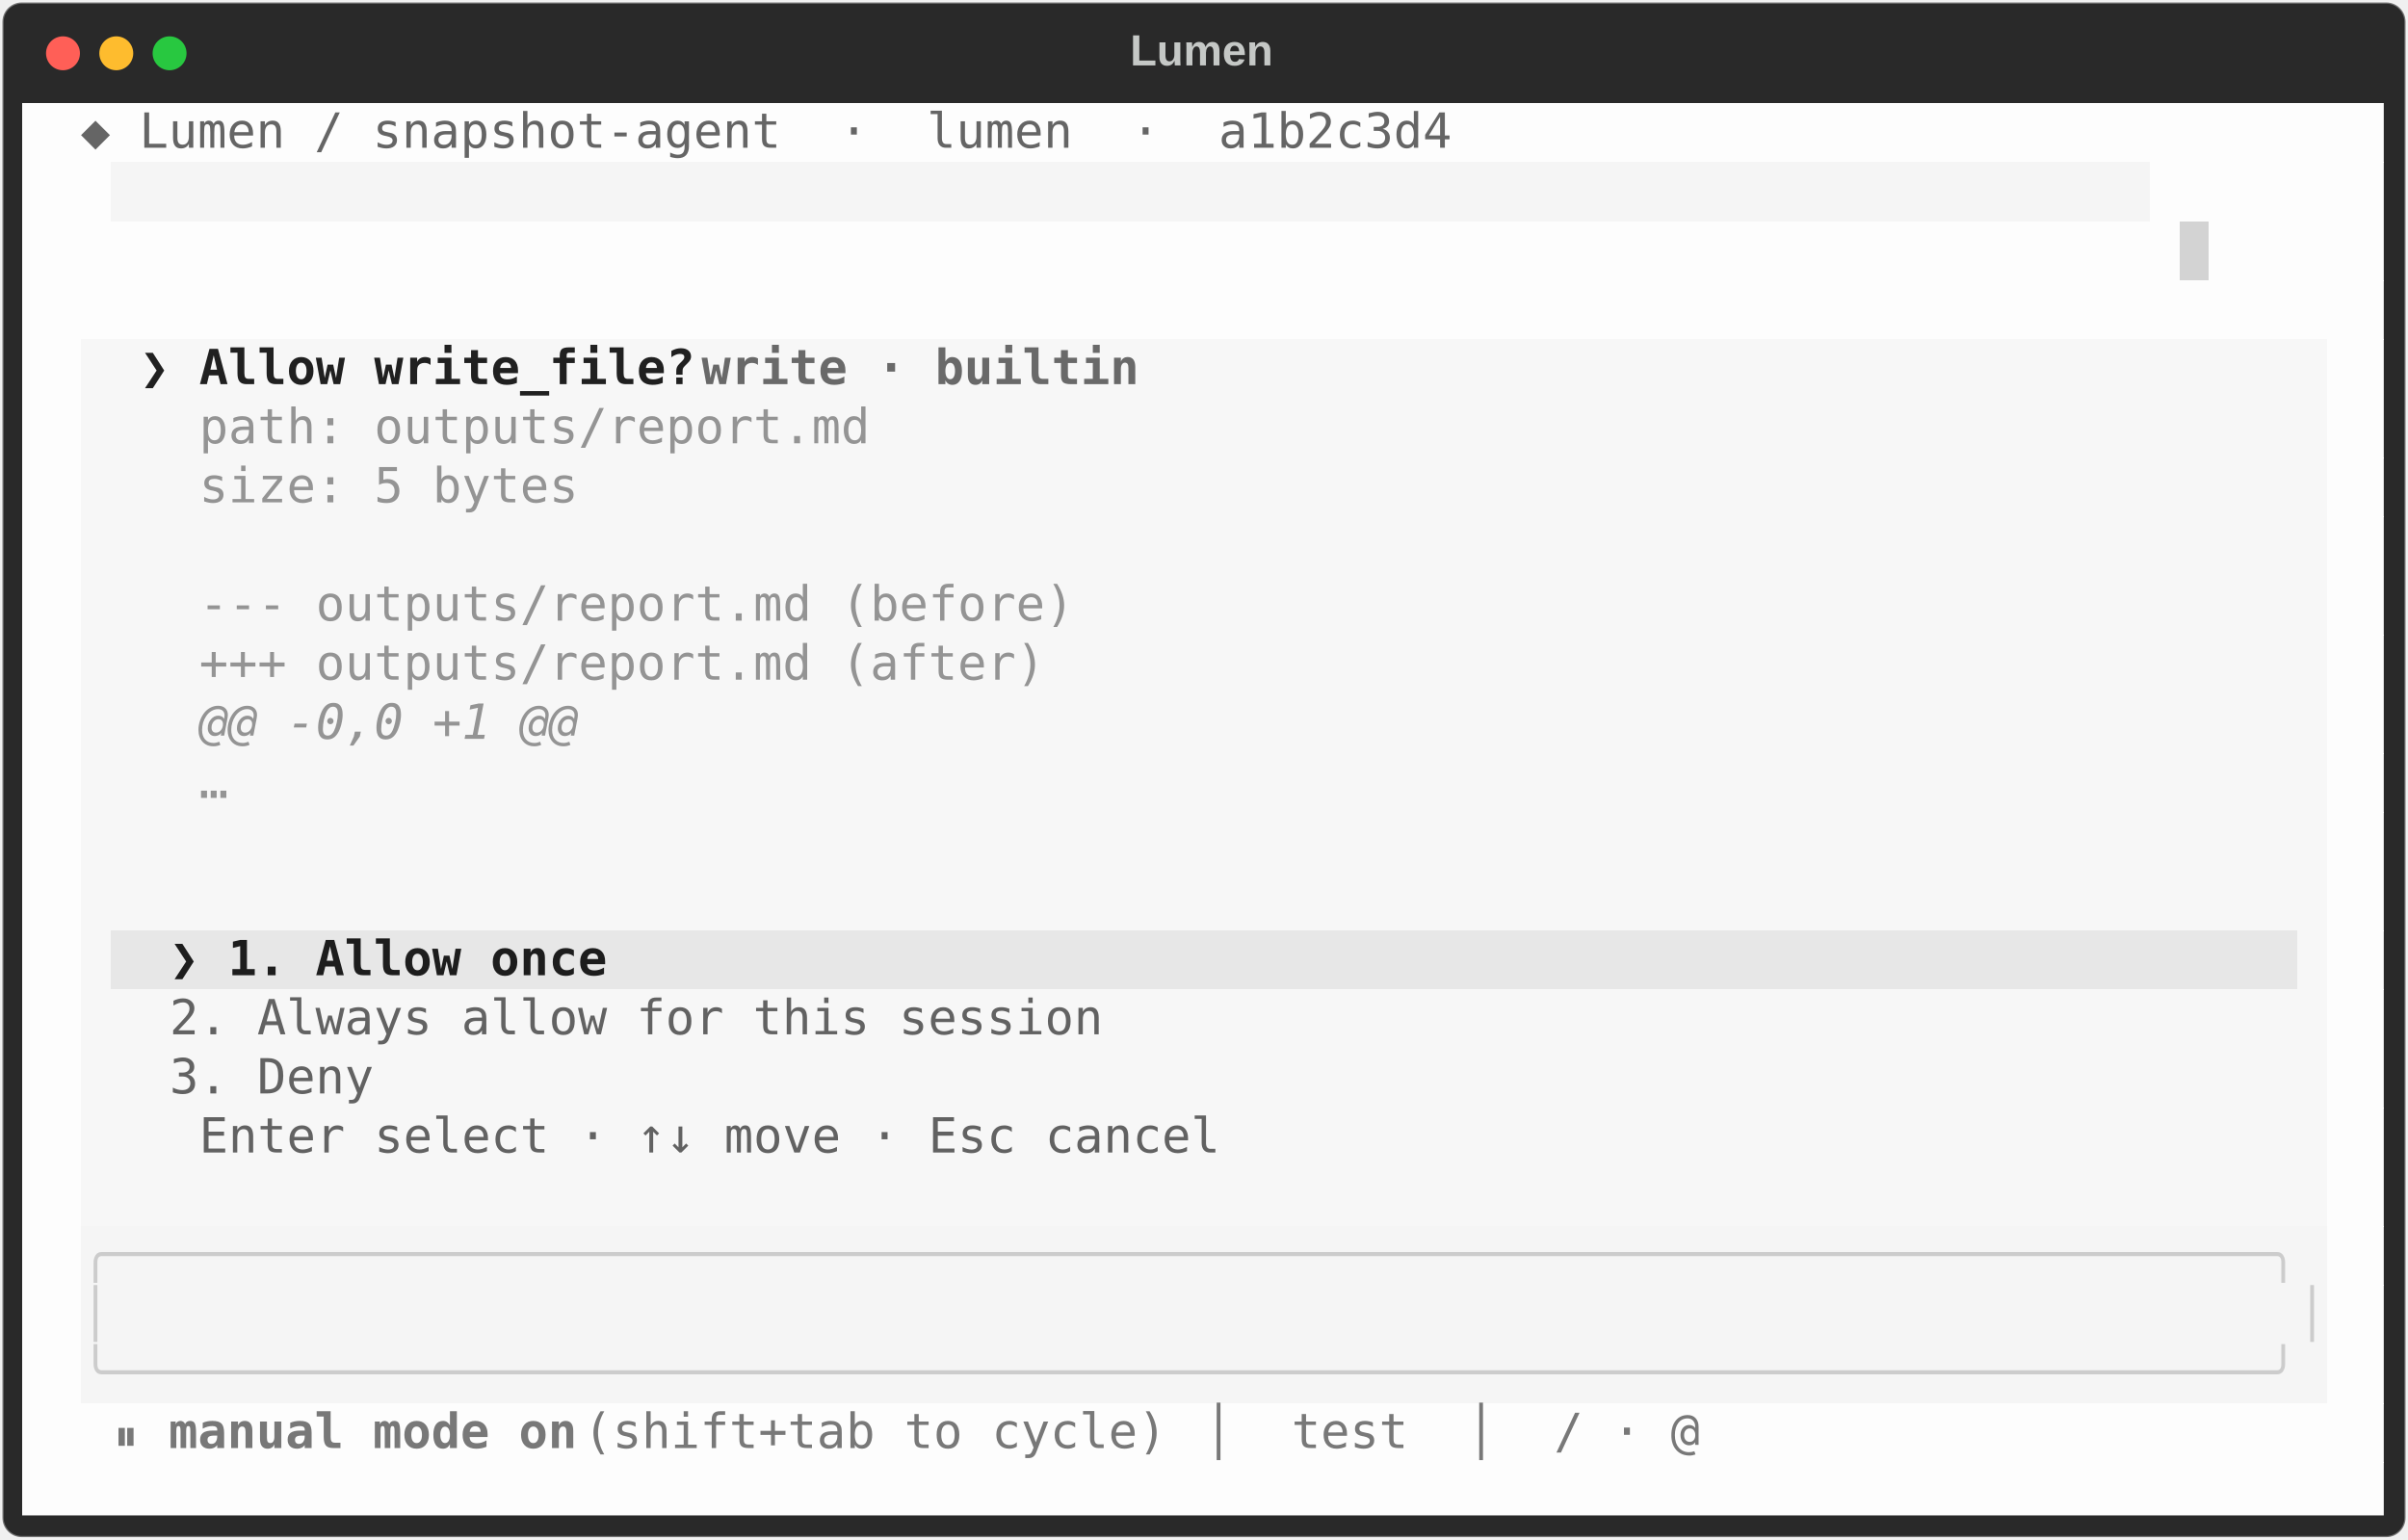
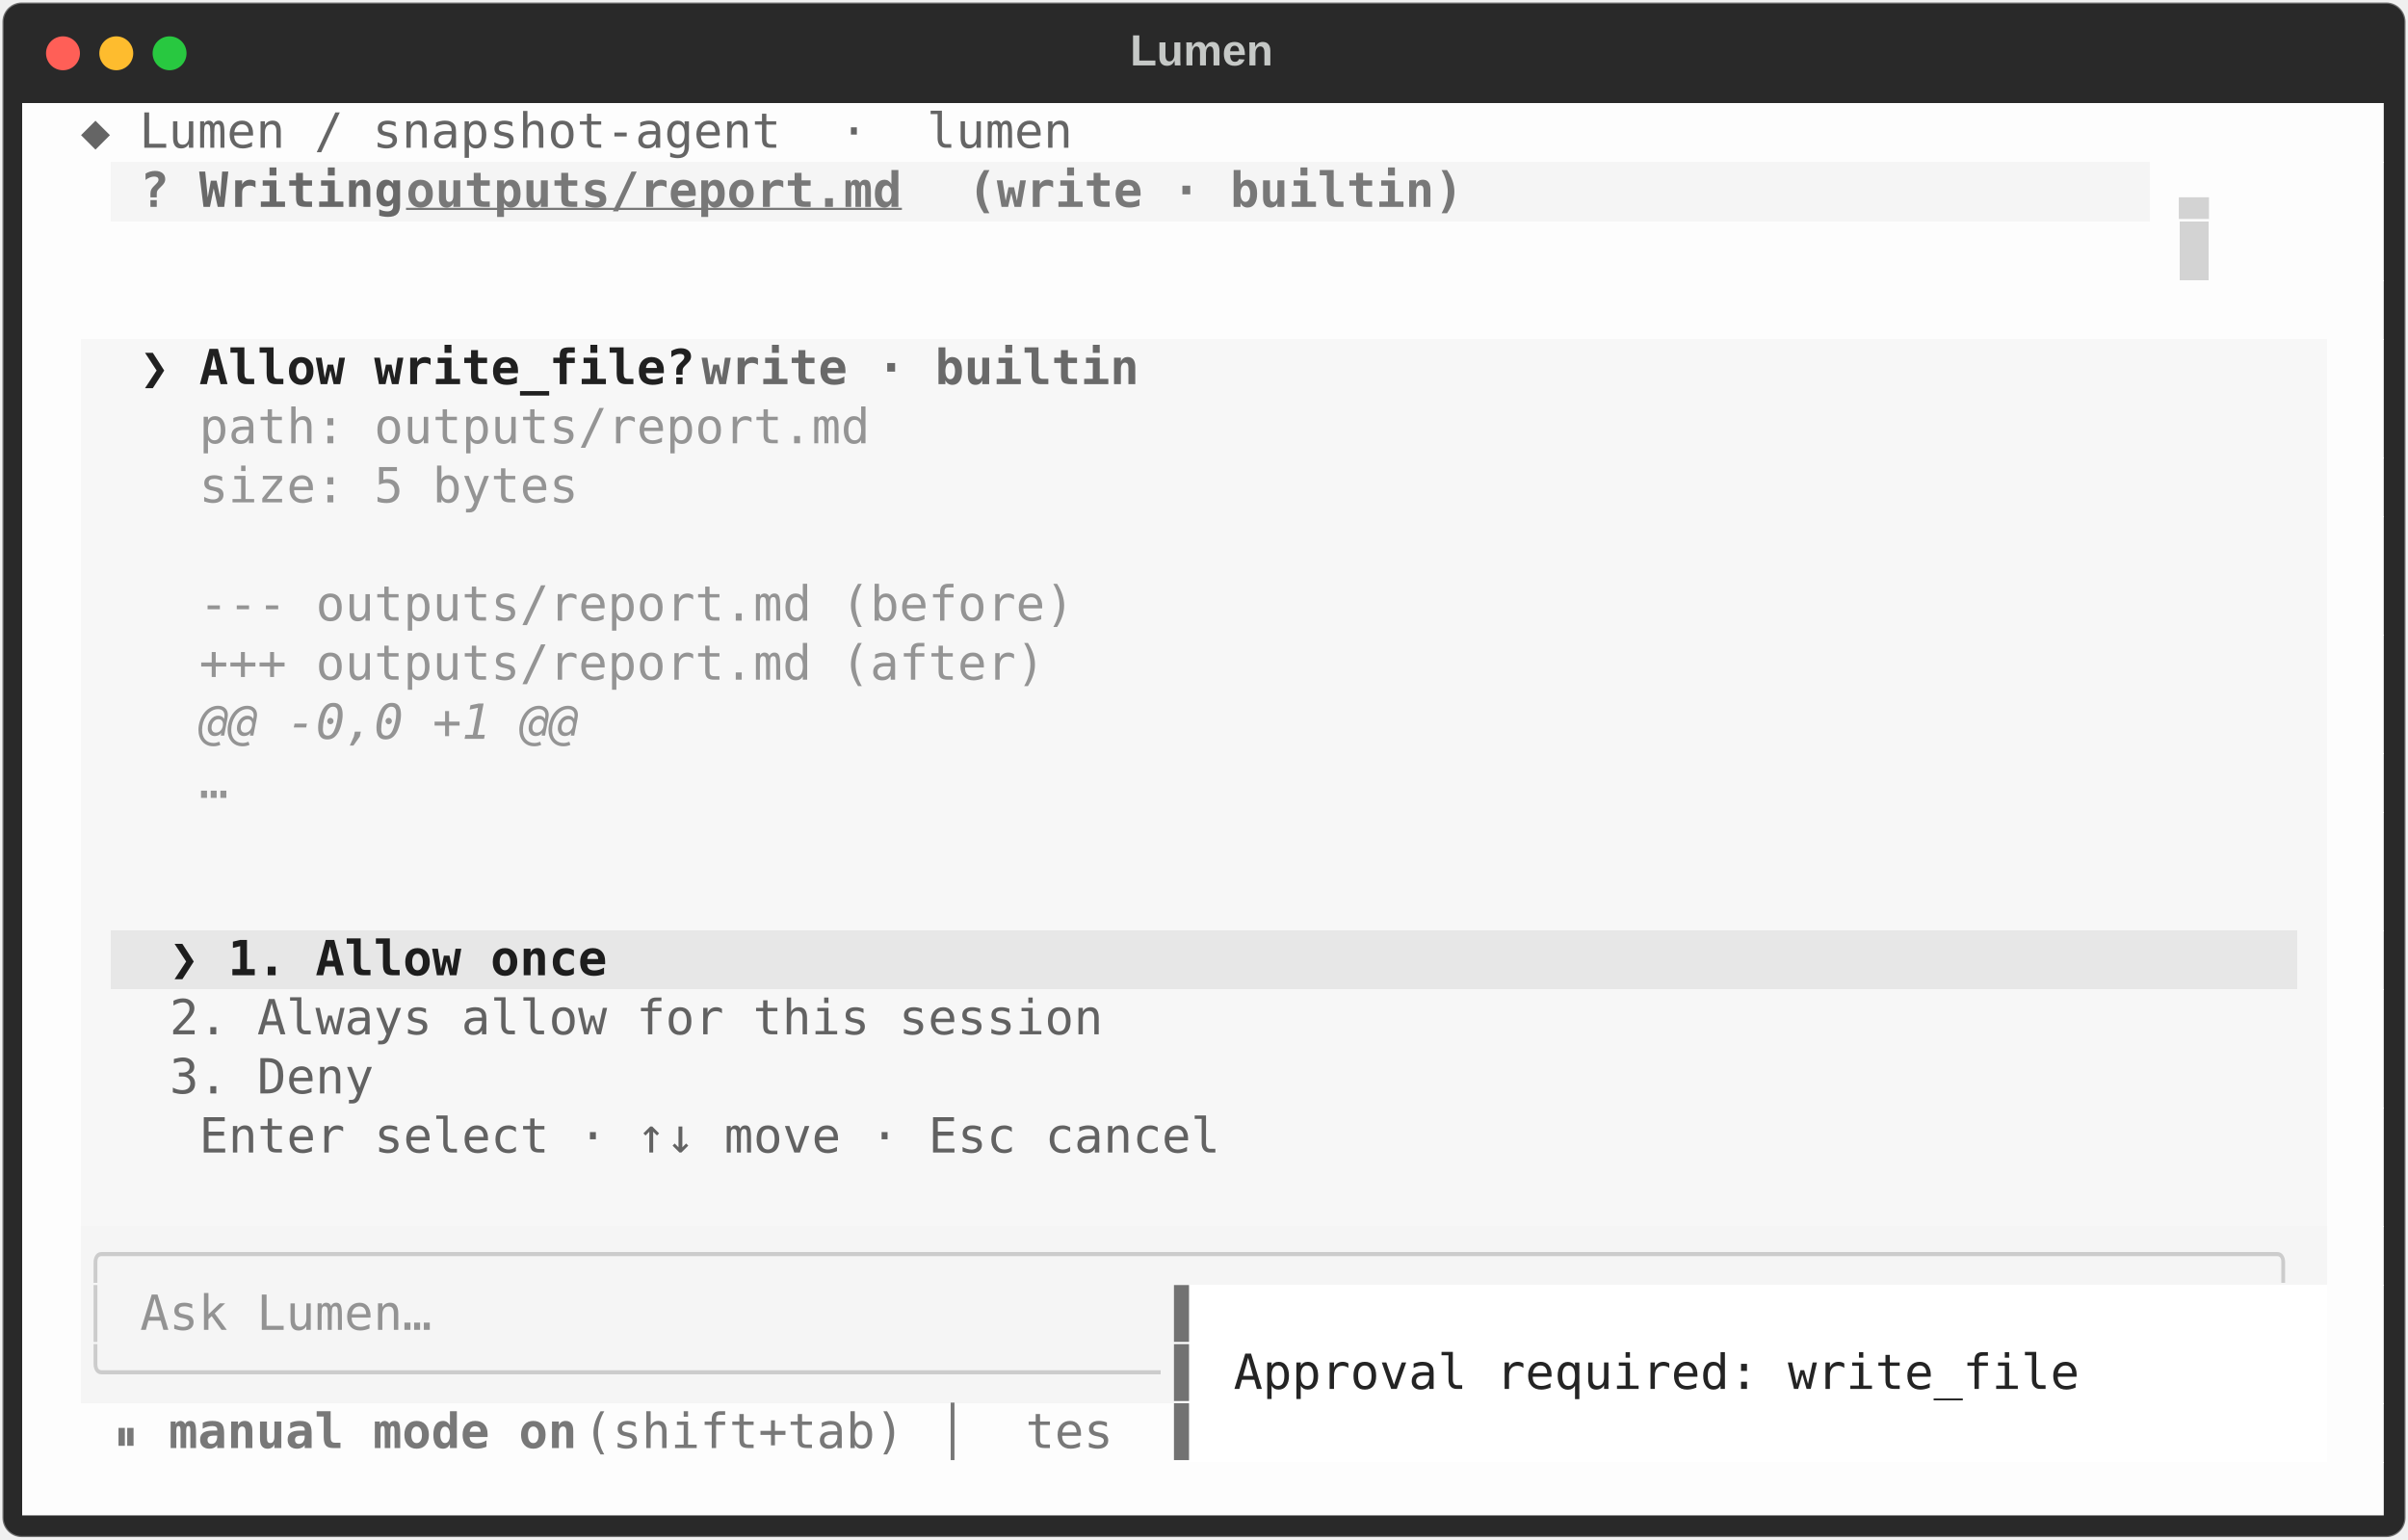
<svg xmlns="http://www.w3.org/2000/svg" class="rich-terminal" viewBox="0 0 994 635.6">
  <style>

    @font-face {
        font-family: "Fira Code";
        src: local("FiraCode-Regular"),
                url("https://cdnjs.cloudflare.com/ajax/libs/firacode/6.2.0/woff2/FiraCode-Regular.woff2") format("woff2"),
                url("https://cdnjs.cloudflare.com/ajax/libs/firacode/6.2.0/woff/FiraCode-Regular.woff") format("woff");
        font-style: normal;
        font-weight: 400;
    }
    @font-face {
        font-family: "Fira Code";
        src: local("FiraCode-Bold"),
                url("https://cdnjs.cloudflare.com/ajax/libs/firacode/6.2.0/woff2/FiraCode-Bold.woff2") format("woff2"),
                url("https://cdnjs.cloudflare.com/ajax/libs/firacode/6.2.0/woff/FiraCode-Bold.woff") format("woff");
        font-style: bold;
        font-weight: 700;
    }

    .terminal-matrix {
        font-family: Fira Code, monospace;
        font-size: 20px;
        line-height: 24.4px;
        font-variant-east-asian: full-width;
    }

    .terminal-title {
        font-size: 18px;
        font-weight: bold;
        font-family: arial;
    }

    .terminal-r1 { fill: #c5c8c6 }
.terminal-r2 { fill: #656565 }
- .terminal-r3 { fill: #626262 }
- .terminal-r4 { fill: #242424 }
- .terminal-r5 { fill: #fdfdfd }
- .terminal-r6 { fill: #202020;font-weight: bold }
- .terminal-r7 { fill: #696969;font-weight: bold }
- .terminal-r8 { fill: #949494 }
- .terminal-r9 { fill: #949494;font-style: italic; }
- .terminal-r10 { fill: #1d1d1d;font-weight: bold }
- .terminal-r11 { fill: #cccccc }
- .terminal-r12 { fill: #1f1f1f }
- .terminal-r13 { fill: #787878;font-weight: bold }
- .terminal-r14 { fill: #787878 }
+ .terminal-r3 { fill: #737373;font-weight: bold }
+ .terminal-r4 { fill: #686868;font-weight: bold }
+ .terminal-r5 { fill: #787878;font-weight: bold;text-decoration: underline; }
+ .terminal-r6 { fill: #787878;font-weight: bold }
+ .terminal-r7 { fill: #d3d3d3 }
+ .terminal-r8 { fill: #fdfdfd }
+ .terminal-r9 { fill: #202020;font-weight: bold }
+ .terminal-r10 { fill: #696969;font-weight: bold }
+ .terminal-r11 { fill: #949494 }
+ .terminal-r12 { fill: #626262 }
+ .terminal-r13 { fill: #949494;font-style: italic; }
+ .terminal-r14 { fill: #1d1d1d;font-weight: bold }
+ .terminal-r15 { fill: #cccccc }
+ .terminal-r16 { fill: #939393 }
+ .terminal-r17 { fill: #727272 }
+ .terminal-r18 { fill: #242424 }
+ .terminal-r19 { fill: #787878 }
    </style>
  <defs>
    <clipPath id="terminal-clip-terminal">
      <rect x="0" y="0" width="975.0" height="584.6" />
    </clipPath>
    <clipPath id="terminal-line-0">
      <rect x="0" y="1.5" width="976" height="24.65" />
    </clipPath>
    <clipPath id="terminal-line-1">
      <rect x="0" y="25.9" width="976" height="24.65" />
    </clipPath>
    <clipPath id="terminal-line-2">
      <rect x="0" y="50.3" width="976" height="24.65" />
    </clipPath>
    <clipPath id="terminal-line-3">
      <rect x="0" y="74.7" width="976" height="24.65" />
    </clipPath>
    <clipPath id="terminal-line-4">
      <rect x="0" y="99.1" width="976" height="24.65" />
    </clipPath>
    <clipPath id="terminal-line-5">
      <rect x="0" y="123.5" width="976" height="24.65" />
    </clipPath>
    <clipPath id="terminal-line-6">
      <rect x="0" y="147.9" width="976" height="24.65" />
    </clipPath>
    <clipPath id="terminal-line-7">
      <rect x="0" y="172.3" width="976" height="24.65" />
    </clipPath>
    <clipPath id="terminal-line-8">
      <rect x="0" y="196.7" width="976" height="24.65" />
    </clipPath>
    <clipPath id="terminal-line-9">
      <rect x="0" y="221.1" width="976" height="24.65" />
    </clipPath>
    <clipPath id="terminal-line-10">
      <rect x="0" y="245.5" width="976" height="24.65" />
    </clipPath>
    <clipPath id="terminal-line-11">
      <rect x="0" y="269.9" width="976" height="24.65" />
    </clipPath>
    <clipPath id="terminal-line-12">
      <rect x="0" y="294.3" width="976" height="24.65" />
    </clipPath>
    <clipPath id="terminal-line-13">
      <rect x="0" y="318.7" width="976" height="24.65" />
    </clipPath>
    <clipPath id="terminal-line-14">
      <rect x="0" y="343.1" width="976" height="24.65" />
    </clipPath>
    <clipPath id="terminal-line-15">
      <rect x="0" y="367.5" width="976" height="24.65" />
    </clipPath>
    <clipPath id="terminal-line-16">
      <rect x="0" y="391.9" width="976" height="24.65" />
    </clipPath>
    <clipPath id="terminal-line-17">
      <rect x="0" y="416.3" width="976" height="24.65" />
    </clipPath>
    <clipPath id="terminal-line-18">
      <rect x="0" y="440.7" width="976" height="24.65" />
    </clipPath>
    <clipPath id="terminal-line-19">
      <rect x="0" y="465.1" width="976" height="24.65" />
    </clipPath>
    <clipPath id="terminal-line-20">
      <rect x="0" y="489.5" width="976" height="24.65" />
    </clipPath>
    <clipPath id="terminal-line-21">
      <rect x="0" y="513.9" width="976" height="24.65" />
    </clipPath>
    <clipPath id="terminal-line-22">
      <rect x="0" y="538.3" width="976" height="24.65" />
    </clipPath>
  </defs>
  <rect fill="#292929" stroke="rgba(255,255,255,0.35)" stroke-width="1" x="1" y="1" width="992" height="633.6" rx="8" />
  <text class="terminal-title" fill="#c5c8c6" text-anchor="middle" x="496" y="27">Lumen</text>
  <g transform="translate(26,22)">
    <circle cx="0" cy="0" r="7" fill="#ff5f57" />
    <circle cx="22" cy="0" r="7" fill="#febc2e" />
    <circle cx="44" cy="0" r="7" fill="#28c840" />
  </g>
  <g transform="translate(9, 41)" clip-path="url(#terminal-clip-terminal)">
    <rect fill="#fdfdfd" x="0" y="1.5" width="24.4" height="24.65" shape-rendering="crispEdges" />
-     <rect fill="#fdfdfd" x="24.4" y="1.5" width="573.4" height="24.65" shape-rendering="crispEdges" />
-     <rect fill="#fdfdfd" x="597.8" y="1.5" width="378.2" height="24.65" shape-rendering="crispEdges" />
+     <rect fill="#fdfdfd" x="24.4" y="1.5" width="414.8" height="24.65" shape-rendering="crispEdges" />
+     <rect fill="#fdfdfd" x="439.2" y="1.5" width="536.8" height="24.65" shape-rendering="crispEdges" />
    <rect fill="#fdfdfd" x="0" y="25.9" width="36.6" height="24.65" shape-rendering="crispEdges" />
-     <rect fill="#f5f5f5" x="36.6" y="25.9" width="36.6" height="24.65" shape-rendering="crispEdges" />
-     <rect fill="#f5f5f5" x="73.2" y="25.9" width="0" height="24.65" shape-rendering="crispEdges" />
-     <rect fill="#f5f5f5" x="73.2" y="25.9" width="805.2" height="24.65" shape-rendering="crispEdges" />
+     <rect fill="#f5f5f5" x="36.6" y="25.9" width="12.2" height="24.65" shape-rendering="crispEdges" />
+     <rect fill="#f5f5f5" x="48.8" y="25.9" width="24.4" height="24.65" shape-rendering="crispEdges" />
+     <rect fill="#f5f5f5" x="73.2" y="25.9" width="85.4" height="24.65" shape-rendering="crispEdges" />
+     <rect fill="#f5f5f5" x="158.6" y="25.9" width="231.8" height="24.65" shape-rendering="crispEdges" />
+     <rect fill="#f5f5f5" x="390.4" y="25.9" width="231.8" height="24.65" shape-rendering="crispEdges" />
+     <rect fill="#f5f5f5" x="622.2" y="25.9" width="256.2" height="24.65" shape-rendering="crispEdges" />
    <rect fill="#fdfdfd" x="878.4" y="25.9" width="12.2" height="24.65" shape-rendering="crispEdges" />
    <rect fill="#fdfdfd" x="890.6" y="25.9" width="12.2" height="24.65" shape-rendering="crispEdges" />
    <rect fill="#fdfdfd" x="902.8" y="25.9" width="73.2" height="24.65" shape-rendering="crispEdges" />
    <rect fill="#fdfdfd" x="0" y="50.3" width="890.6" height="24.65" shape-rendering="crispEdges" />
    <rect fill="#d3d3d3" x="890.6" y="50.3" width="12.2" height="24.65" shape-rendering="crispEdges" />
    <rect fill="#fdfdfd" x="902.8" y="50.3" width="73.2" height="24.65" shape-rendering="crispEdges" />
    <rect fill="#fdfdfd" x="0" y="74.7" width="976" height="24.65" shape-rendering="crispEdges" />
    <rect fill="#fdfdfd" x="0" y="99.1" width="24.4" height="24.65" shape-rendering="crispEdges" />
    <rect fill="#f7f7f7" x="24.4" y="99.1" width="24.4" height="24.65" shape-rendering="crispEdges" />
    <rect fill="#f7f7f7" x="48.8" y="99.1" width="24.4" height="24.65" shape-rendering="crispEdges" />
    <rect fill="#f7f7f7" x="73.2" y="99.1" width="207.4" height="24.65" shape-rendering="crispEdges" />
    <rect fill="#f7f7f7" x="280.6" y="99.1" width="207.4" height="24.65" shape-rendering="crispEdges" />
    <rect fill="#f7f7f7" x="488" y="99.1" width="463.6" height="24.65" shape-rendering="crispEdges" />
    <rect fill="#fdfdfd" x="951.6" y="99.1" width="24.4" height="24.65" shape-rendering="crispEdges" />
    <rect fill="#fdfdfd" x="0" y="123.5" width="24.4" height="24.65" shape-rendering="crispEdges" />
    <rect fill="#f7f7f7" x="24.4" y="123.5" width="48.8" height="24.65" shape-rendering="crispEdges" />
    <rect fill="#f7f7f7" x="73.2" y="123.5" width="280.6" height="24.65" shape-rendering="crispEdges" />
    <rect fill="#f7f7f7" x="353.8" y="123.5" width="597.8" height="24.65" shape-rendering="crispEdges" />
    <rect fill="#fdfdfd" x="951.6" y="123.5" width="24.4" height="24.65" shape-rendering="crispEdges" />
    <rect fill="#fdfdfd" x="0" y="147.9" width="24.4" height="24.65" shape-rendering="crispEdges" />
    <rect fill="#f7f7f7" x="24.4" y="147.9" width="48.8" height="24.65" shape-rendering="crispEdges" />
    <rect fill="#f7f7f7" x="73.2" y="147.9" width="158.6" height="24.65" shape-rendering="crispEdges" />
    <rect fill="#f7f7f7" x="231.8" y="147.9" width="719.8" height="24.65" shape-rendering="crispEdges" />
    <rect fill="#fdfdfd" x="951.6" y="147.9" width="24.4" height="24.65" shape-rendering="crispEdges" />
    <rect fill="#fdfdfd" x="0" y="172.3" width="24.4" height="24.65" shape-rendering="crispEdges" />
    <rect fill="#f7f7f7" x="24.4" y="172.3" width="48.8" height="24.65" shape-rendering="crispEdges" />
    <rect fill="#f7f7f7" x="73.2" y="172.3" width="0" height="24.65" shape-rendering="crispEdges" />
    <rect fill="#f7f7f7" x="73.2" y="172.3" width="878.4" height="24.65" shape-rendering="crispEdges" />
    <rect fill="#fdfdfd" x="951.6" y="172.3" width="24.4" height="24.65" shape-rendering="crispEdges" />
    <rect fill="#fdfdfd" x="0" y="196.7" width="24.4" height="24.65" shape-rendering="crispEdges" />
    <rect fill="#f7f7f7" x="24.4" y="196.7" width="48.8" height="24.65" shape-rendering="crispEdges" />
    <rect fill="#f7f7f7" x="73.2" y="196.7" width="366" height="24.65" shape-rendering="crispEdges" />
    <rect fill="#f7f7f7" x="439.2" y="196.7" width="512.4" height="24.65" shape-rendering="crispEdges" />
    <rect fill="#fdfdfd" x="951.6" y="196.7" width="24.4" height="24.65" shape-rendering="crispEdges" />
    <rect fill="#fdfdfd" x="0" y="221.1" width="24.4" height="24.65" shape-rendering="crispEdges" />
    <rect fill="#f7f7f7" x="24.4" y="221.1" width="48.8" height="24.65" shape-rendering="crispEdges" />
    <rect fill="#f7f7f7" x="73.2" y="221.1" width="353.8" height="24.65" shape-rendering="crispEdges" />
    <rect fill="#f7f7f7" x="427" y="221.1" width="524.6" height="24.65" shape-rendering="crispEdges" />
    <rect fill="#fdfdfd" x="951.6" y="221.1" width="24.4" height="24.65" shape-rendering="crispEdges" />
    <rect fill="#fdfdfd" x="0" y="245.5" width="24.4" height="24.65" shape-rendering="crispEdges" />
    <rect fill="#f7f7f7" x="24.4" y="245.5" width="48.8" height="24.65" shape-rendering="crispEdges" />
    <rect fill="#f7f7f7" x="73.2" y="245.5" width="158.6" height="24.65" shape-rendering="crispEdges" />
    <rect fill="#f7f7f7" x="231.8" y="245.5" width="719.8" height="24.65" shape-rendering="crispEdges" />
    <rect fill="#fdfdfd" x="951.6" y="245.5" width="24.4" height="24.65" shape-rendering="crispEdges" />
    <rect fill="#fdfdfd" x="0" y="269.9" width="24.4" height="24.65" shape-rendering="crispEdges" />
    <rect fill="#f7f7f7" x="24.4" y="269.9" width="48.8" height="24.65" shape-rendering="crispEdges" />
    <rect fill="#f7f7f7" x="73.2" y="269.9" width="12.2" height="24.65" shape-rendering="crispEdges" />
    <rect fill="#f7f7f7" x="85.4" y="269.9" width="866.2" height="24.65" shape-rendering="crispEdges" />
    <rect fill="#fdfdfd" x="951.6" y="269.9" width="24.4" height="24.65" shape-rendering="crispEdges" />
    <rect fill="#fdfdfd" x="0" y="294.3" width="24.4" height="24.65" shape-rendering="crispEdges" />
    <rect fill="#f7f7f7" x="24.4" y="294.3" width="48.8" height="24.65" shape-rendering="crispEdges" />
    <rect fill="#f7f7f7" x="73.2" y="294.3" width="0" height="24.65" shape-rendering="crispEdges" />
    <rect fill="#f7f7f7" x="73.2" y="294.3" width="878.4" height="24.65" shape-rendering="crispEdges" />
    <rect fill="#fdfdfd" x="951.6" y="294.3" width="24.4" height="24.65" shape-rendering="crispEdges" />
    <rect fill="#fdfdfd" x="0" y="318.7" width="24.4" height="24.65" shape-rendering="crispEdges" />
    <rect fill="#f7f7f7" x="24.4" y="318.7" width="927.2" height="24.65" shape-rendering="crispEdges" />
    <rect fill="#fdfdfd" x="951.6" y="318.7" width="24.4" height="24.65" shape-rendering="crispEdges" />
    <rect fill="#fdfdfd" x="0" y="343.1" width="24.4" height="24.65" shape-rendering="crispEdges" />
    <rect fill="#f7f7f7" x="24.4" y="343.1" width="12.2" height="24.65" shape-rendering="crispEdges" />
    <rect fill="#e7e7e7" x="36.6" y="343.1" width="24.4" height="24.65" shape-rendering="crispEdges" />
    <rect fill="#e7e7e7" x="61" y="343.1" width="183" height="24.65" shape-rendering="crispEdges" />
    <rect fill="#e7e7e7" x="244" y="343.1" width="695.4" height="24.65" shape-rendering="crispEdges" />
    <rect fill="#f7f7f7" x="939.4" y="343.1" width="12.2" height="24.65" shape-rendering="crispEdges" />
    <rect fill="#fdfdfd" x="951.6" y="343.1" width="24.4" height="24.65" shape-rendering="crispEdges" />
    <rect fill="#fdfdfd" x="0" y="367.5" width="24.4" height="24.65" shape-rendering="crispEdges" />
    <rect fill="#f7f7f7" x="24.4" y="367.5" width="36.6" height="24.65" shape-rendering="crispEdges" />
    <rect fill="#f7f7f7" x="61" y="367.5" width="414.8" height="24.65" shape-rendering="crispEdges" />
    <rect fill="#f7f7f7" x="475.8" y="367.5" width="475.8" height="24.65" shape-rendering="crispEdges" />
    <rect fill="#fdfdfd" x="951.6" y="367.5" width="24.4" height="24.65" shape-rendering="crispEdges" />
    <rect fill="#fdfdfd" x="0" y="391.9" width="24.4" height="24.65" shape-rendering="crispEdges" />
    <rect fill="#f7f7f7" x="24.4" y="391.9" width="36.6" height="24.65" shape-rendering="crispEdges" />
    <rect fill="#f7f7f7" x="61" y="391.9" width="109.8" height="24.65" shape-rendering="crispEdges" />
    <rect fill="#f7f7f7" x="170.8" y="391.9" width="780.8" height="24.65" shape-rendering="crispEdges" />
    <rect fill="#fdfdfd" x="951.6" y="391.9" width="24.4" height="24.65" shape-rendering="crispEdges" />
    <rect fill="#fdfdfd" x="0" y="416.3" width="24.4" height="24.65" shape-rendering="crispEdges" />
    <rect fill="#f7f7f7" x="24.4" y="416.3" width="48.8" height="24.65" shape-rendering="crispEdges" />
    <rect fill="#f7f7f7" x="73.2" y="416.3" width="427" height="24.65" shape-rendering="crispEdges" />
    <rect fill="#f7f7f7" x="500.2" y="416.3" width="451.4" height="24.65" shape-rendering="crispEdges" />
    <rect fill="#fdfdfd" x="951.6" y="416.3" width="24.4" height="24.65" shape-rendering="crispEdges" />
    <rect fill="#fdfdfd" x="0" y="440.7" width="24.4" height="24.65" shape-rendering="crispEdges" />
    <rect fill="#f7f7f7" x="24.4" y="440.7" width="927.2" height="24.65" shape-rendering="crispEdges" />
    <rect fill="#fdfdfd" x="951.6" y="440.7" width="24.4" height="24.65" shape-rendering="crispEdges" />
    <rect fill="#fdfdfd" x="0" y="465.1" width="24.4" height="24.65" shape-rendering="crispEdges" />
    <rect fill="#f5f5f5" x="24.4" y="465.1" width="927.2" height="24.65" shape-rendering="crispEdges" />
    <rect fill="#fdfdfd" x="951.6" y="465.1" width="24.4" height="24.65" shape-rendering="crispEdges" />
    <rect fill="#fdfdfd" x="0" y="489.5" width="24.4" height="24.65" shape-rendering="crispEdges" />
    <rect fill="#f5f5f5" x="24.4" y="489.5" width="12.2" height="24.65" shape-rendering="crispEdges" />
    <rect fill="#f5f5f5" x="36.6" y="489.5" width="12.2" height="24.65" shape-rendering="crispEdges" />
-     <rect fill="#f5f5f5" x="48.8" y="489.5" width="878.4" height="24.65" shape-rendering="crispEdges" />
-     <rect fill="#f5f5f5" x="927.2" y="489.5" width="12.2" height="24.65" shape-rendering="crispEdges" />
-     <rect fill="#f5f5f5" x="939.4" y="489.5" width="12.2" height="24.65" shape-rendering="crispEdges" />
+     <rect fill="#f5f5f5" x="48.8" y="489.5" width="122" height="24.65" shape-rendering="crispEdges" />
+     <rect fill="#f5f5f5" x="170.8" y="489.5" width="305" height="24.65" shape-rendering="crispEdges" />
+     <rect fill="#ffffff" x="475.8" y="489.5" width="12.2" height="24.65" shape-rendering="crispEdges" />
+     <rect fill="#ffffff" x="488" y="489.5" width="463.6" height="24.65" shape-rendering="crispEdges" />
    <rect fill="#fdfdfd" x="951.6" y="489.5" width="24.4" height="24.65" shape-rendering="crispEdges" />
    <rect fill="#fdfdfd" x="0" y="513.9" width="24.4" height="24.65" shape-rendering="crispEdges" />
-     <rect fill="#f5f5f5" x="24.4" y="513.9" width="927.2" height="24.65" shape-rendering="crispEdges" />
+     <rect fill="#f5f5f5" x="24.4" y="513.9" width="451.4" height="24.65" shape-rendering="crispEdges" />
+     <rect fill="#ffffff" x="475.8" y="513.9" width="12.2" height="24.65" shape-rendering="crispEdges" />
+     <rect fill="#ffffff" x="488" y="513.9" width="12.2" height="24.65" shape-rendering="crispEdges" />
+     <rect fill="#ffffff" x="500.2" y="513.9" width="353.8" height="24.65" shape-rendering="crispEdges" />
+     <rect fill="#ffffff" x="854" y="513.9" width="97.6" height="24.65" shape-rendering="crispEdges" />
    <rect fill="#fdfdfd" x="951.6" y="513.9" width="24.4" height="24.65" shape-rendering="crispEdges" />
    <rect fill="#fdfdfd" x="0" y="538.3" width="36.6" height="24.65" shape-rendering="crispEdges" />
    <rect fill="#fdfdfd" x="36.6" y="538.3" width="195.2" height="24.65" shape-rendering="crispEdges" />
-     <rect fill="#fdfdfd" x="231.8" y="538.3" width="256.2" height="24.65" shape-rendering="crispEdges" />
-     <rect fill="#fdfdfd" x="488" y="538.3" width="231.8" height="24.65" shape-rendering="crispEdges" />
-     <rect fill="#fdfdfd" x="719.8" y="538.3" width="256.2" height="24.65" shape-rendering="crispEdges" />
+     <rect fill="#fdfdfd" x="231.8" y="538.3" width="146.4" height="24.65" shape-rendering="crispEdges" />
+     <rect fill="#fdfdfd" x="378.2" y="538.3" width="97.6" height="24.65" shape-rendering="crispEdges" />
+     <rect fill="#ffffff" x="475.8" y="538.3" width="12.2" height="24.65" shape-rendering="crispEdges" />
+     <rect fill="#ffffff" x="488" y="538.3" width="463.6" height="24.65" shape-rendering="crispEdges" />
+     <rect fill="#fdfdfd" x="951.6" y="538.3" width="24.4" height="24.65" shape-rendering="crispEdges" />
    <rect fill="#fdfdfd" x="0" y="562.7" width="976" height="24.65" shape-rendering="crispEdges" />
    <g class="terminal-matrix">
-       <text class="terminal-r2" x="24.4" y="20" textLength="573.4" clip-path="url(#terminal-line-0)">◆ Lumen / snapshot-agent  ·  lumen  ·  a1b2c3d4</text>
+       <text class="terminal-r2" x="24.4" y="20" textLength="414.8" clip-path="url(#terminal-line-0)">◆ Lumen / snapshot-agent  ·  lumen</text>
      <text class="terminal-r1" x="976" y="20" textLength="12.2" clip-path="url(#terminal-line-0)">
</text>
+       <text class="terminal-r3" x="48.8" y="44.4" textLength="24.4" clip-path="url(#terminal-line-1)">? </text>
+       <text class="terminal-r4" x="73.2" y="44.4" textLength="85.4" clip-path="url(#terminal-line-1)">Writing</text>
+       <text class="terminal-r5" x="158.6" y="44.4" textLength="231.8" clip-path="url(#terminal-line-1)">  outputs/report.md</text>
+       <text class="terminal-r6" x="390.4" y="44.4" textLength="231.8" clip-path="url(#terminal-line-1)">  (write · builtin)</text>
+       <text class="terminal-r7" x="890.6" y="44.4" textLength="12.2" clip-path="url(#terminal-line-1)">▃</text>
      <text class="terminal-r1" x="976" y="44.4" textLength="12.2" clip-path="url(#terminal-line-1)">
</text>
      <text class="terminal-r1" x="976" y="68.8" textLength="12.2" clip-path="url(#terminal-line-2)">
</text>
      <text class="terminal-r1" x="976" y="93.2" textLength="12.2" clip-path="url(#terminal-line-3)">
</text>
-       <text class="terminal-r6" x="48.8" y="117.6" textLength="24.4" clip-path="url(#terminal-line-4)">❯ </text>
-       <text class="terminal-r6" x="73.2" y="117.6" textLength="207.4" clip-path="url(#terminal-line-4)">Allow write_file?</text>
-       <text class="terminal-r7" x="280.6" y="117.6" textLength="207.4" clip-path="url(#terminal-line-4)">  write · builtin</text>
+       <text class="terminal-r9" x="48.8" y="117.6" textLength="24.4" clip-path="url(#terminal-line-4)">❯ </text>
+       <text class="terminal-r9" x="73.2" y="117.6" textLength="207.4" clip-path="url(#terminal-line-4)">Allow write_file?</text>
+       <text class="terminal-r10" x="280.6" y="117.6" textLength="207.4" clip-path="url(#terminal-line-4)">  write · builtin</text>
      <text class="terminal-r1" x="976" y="117.6" textLength="12.2" clip-path="url(#terminal-line-4)">
</text>
-       <text class="terminal-r8" x="73.2" y="142" textLength="280.6" clip-path="url(#terminal-line-5)">path: outputs/report.md</text>
+       <text class="terminal-r11" x="73.2" y="142" textLength="280.6" clip-path="url(#terminal-line-5)">path: outputs/report.md</text>
      <text class="terminal-r1" x="976" y="142" textLength="12.2" clip-path="url(#terminal-line-5)">
</text>
-       <text class="terminal-r8" x="73.2" y="166.4" textLength="158.6" clip-path="url(#terminal-line-6)">size: 5 bytes</text>
+       <text class="terminal-r11" x="73.2" y="166.4" textLength="158.6" clip-path="url(#terminal-line-6)">size: 5 bytes</text>
      <text class="terminal-r1" x="976" y="166.4" textLength="12.2" clip-path="url(#terminal-line-6)">
</text>
      <text class="terminal-r1" x="976" y="190.8" textLength="12.2" clip-path="url(#terminal-line-7)">
</text>
-       <text class="terminal-r8" x="73.2" y="215.2" textLength="366" clip-path="url(#terminal-line-8)">--- outputs/report.md (before)</text>
+       <text class="terminal-r11" x="73.2" y="215.2" textLength="366" clip-path="url(#terminal-line-8)">--- outputs/report.md (before)</text>
      <text class="terminal-r1" x="976" y="215.2" textLength="12.2" clip-path="url(#terminal-line-8)">
</text>
-       <text class="terminal-r8" x="73.2" y="239.6" textLength="353.8" clip-path="url(#terminal-line-9)">+++ outputs/report.md (after)</text>
+       <text class="terminal-r11" x="73.2" y="239.6" textLength="353.8" clip-path="url(#terminal-line-9)">+++ outputs/report.md (after)</text>
      <text class="terminal-r1" x="976" y="239.6" textLength="12.2" clip-path="url(#terminal-line-9)">
</text>
-       <text class="terminal-r9" x="73.2" y="264" textLength="158.6" clip-path="url(#terminal-line-10)">@@ -0,0 +1 @@</text>
+       <text class="terminal-r13" x="73.2" y="264" textLength="158.6" clip-path="url(#terminal-line-10)">@@ -0,0 +1 @@</text>
      <text class="terminal-r1" x="976" y="264" textLength="12.2" clip-path="url(#terminal-line-10)">
</text>
-       <text class="terminal-r8" x="73.2" y="288.4" textLength="12.2" clip-path="url(#terminal-line-11)">…</text>
+       <text class="terminal-r11" x="73.2" y="288.4" textLength="12.2" clip-path="url(#terminal-line-11)">…</text>
      <text class="terminal-r1" x="976" y="288.4" textLength="12.2" clip-path="url(#terminal-line-11)">
</text>
      <text class="terminal-r1" x="976" y="312.8" textLength="12.2" clip-path="url(#terminal-line-12)">
</text>
      <text class="terminal-r1" x="976" y="337.2" textLength="12.2" clip-path="url(#terminal-line-13)">
</text>
-       <text class="terminal-r10" x="61" y="361.6" textLength="183" clip-path="url(#terminal-line-14)">❯ 1. Allow once</text>
+       <text class="terminal-r14" x="61" y="361.6" textLength="183" clip-path="url(#terminal-line-14)">❯ 1. Allow once</text>
      <text class="terminal-r1" x="976" y="361.6" textLength="12.2" clip-path="url(#terminal-line-14)">
</text>
-       <text class="terminal-r3" x="61" y="386" textLength="414.8" clip-path="url(#terminal-line-15)">  2. Always allow for this session</text>
+       <text class="terminal-r12" x="61" y="386" textLength="414.8" clip-path="url(#terminal-line-15)">  2. Always allow for this session</text>
      <text class="terminal-r1" x="976" y="386" textLength="12.2" clip-path="url(#terminal-line-15)">
</text>
-       <text class="terminal-r3" x="61" y="410.4" textLength="109.8" clip-path="url(#terminal-line-16)">  3. Deny</text>
+       <text class="terminal-r12" x="61" y="410.4" textLength="109.8" clip-path="url(#terminal-line-16)">  3. Deny</text>
      <text class="terminal-r1" x="976" y="410.4" textLength="12.2" clip-path="url(#terminal-line-16)">
</text>
-       <text class="terminal-r3" x="73.2" y="434.8" textLength="427" clip-path="url(#terminal-line-17)">Enter select · ↑↓ move · Esc cancel</text>
+       <text class="terminal-r12" x="73.2" y="434.8" textLength="427" clip-path="url(#terminal-line-17)">Enter select · ↑↓ move · Esc cancel</text>
      <text class="terminal-r1" x="976" y="434.8" textLength="12.2" clip-path="url(#terminal-line-17)">
</text>
      <text class="terminal-r1" x="976" y="459.2" textLength="12.2" clip-path="url(#terminal-line-18)">
</text>
-       <text class="terminal-r11" x="24.4" y="483.6" textLength="927.2" clip-path="url(#terminal-line-19)">╭──────────────────────────────────────────────────────────────────────────╮</text>
+       <text class="terminal-r15" x="24.4" y="483.6" textLength="927.2" clip-path="url(#terminal-line-19)">╭──────────────────────────────────────────────────────────────────────────╮</text>
      <text class="terminal-r1" x="976" y="483.6" textLength="12.2" clip-path="url(#terminal-line-19)">
</text>
-       <text class="terminal-r11" x="24.4" y="508" textLength="12.2" clip-path="url(#terminal-line-20)">│</text>
-       <text class="terminal-r11" x="939.4" y="508" textLength="12.2" clip-path="url(#terminal-line-20)">│</text>
+       <text class="terminal-r15" x="24.4" y="508" textLength="12.2" clip-path="url(#terminal-line-20)">│</text>
+       <text class="terminal-r16" x="48.8" y="508" textLength="122" clip-path="url(#terminal-line-20)">Ask Lumen…</text>
+       <text class="terminal-r17" x="475.8" y="508" textLength="12.2" clip-path="url(#terminal-line-20)">▌</text>
      <text class="terminal-r1" x="976" y="508" textLength="12.2" clip-path="url(#terminal-line-20)">
</text>
-       <text class="terminal-r11" x="24.4" y="532.4" textLength="927.2" clip-path="url(#terminal-line-21)">╰──────────────────────────────────────────────────────────────────────────╯</text>
+       <text class="terminal-r15" x="24.4" y="532.4" textLength="451.4" clip-path="url(#terminal-line-21)">╰────────────────────────────────────</text>
+       <text class="terminal-r17" x="475.8" y="532.4" textLength="12.2" clip-path="url(#terminal-line-21)">▌</text>
+       <text class="terminal-r18" x="500.2" y="532.4" textLength="353.8" clip-path="url(#terminal-line-21)">Approval required: write_file</text>
      <text class="terminal-r1" x="976" y="532.4" textLength="12.2" clip-path="url(#terminal-line-21)">
</text>
-       <text class="terminal-r13" x="36.6" y="556.8" textLength="195.2" clip-path="url(#terminal-line-22)">⏸ manual mode on</text>
-       <text class="terminal-r14" x="231.8" y="556.8" textLength="256.2" clip-path="url(#terminal-line-22)"> (shift+tab to cycle)</text>
-       <text class="terminal-r14" x="488" y="556.8" textLength="231.8" clip-path="url(#terminal-line-22)">  │  test  │  / · @</text>
+       <text class="terminal-r6" x="36.6" y="556.8" textLength="195.2" clip-path="url(#terminal-line-22)">⏸ manual mode on</text>
+       <text class="terminal-r19" x="231.8" y="556.8" textLength="146.4" clip-path="url(#terminal-line-22)"> (shift+tab)</text>
+       <text class="terminal-r19" x="378.2" y="556.8" textLength="97.6" clip-path="url(#terminal-line-22)">  │  tes</text>
+       <text class="terminal-r17" x="475.8" y="556.8" textLength="12.2" clip-path="url(#terminal-line-22)">▌</text>
      <text class="terminal-r1" x="976" y="556.8" textLength="12.2" clip-path="url(#terminal-line-22)">
</text>
    </g>
  </g>
</svg>
